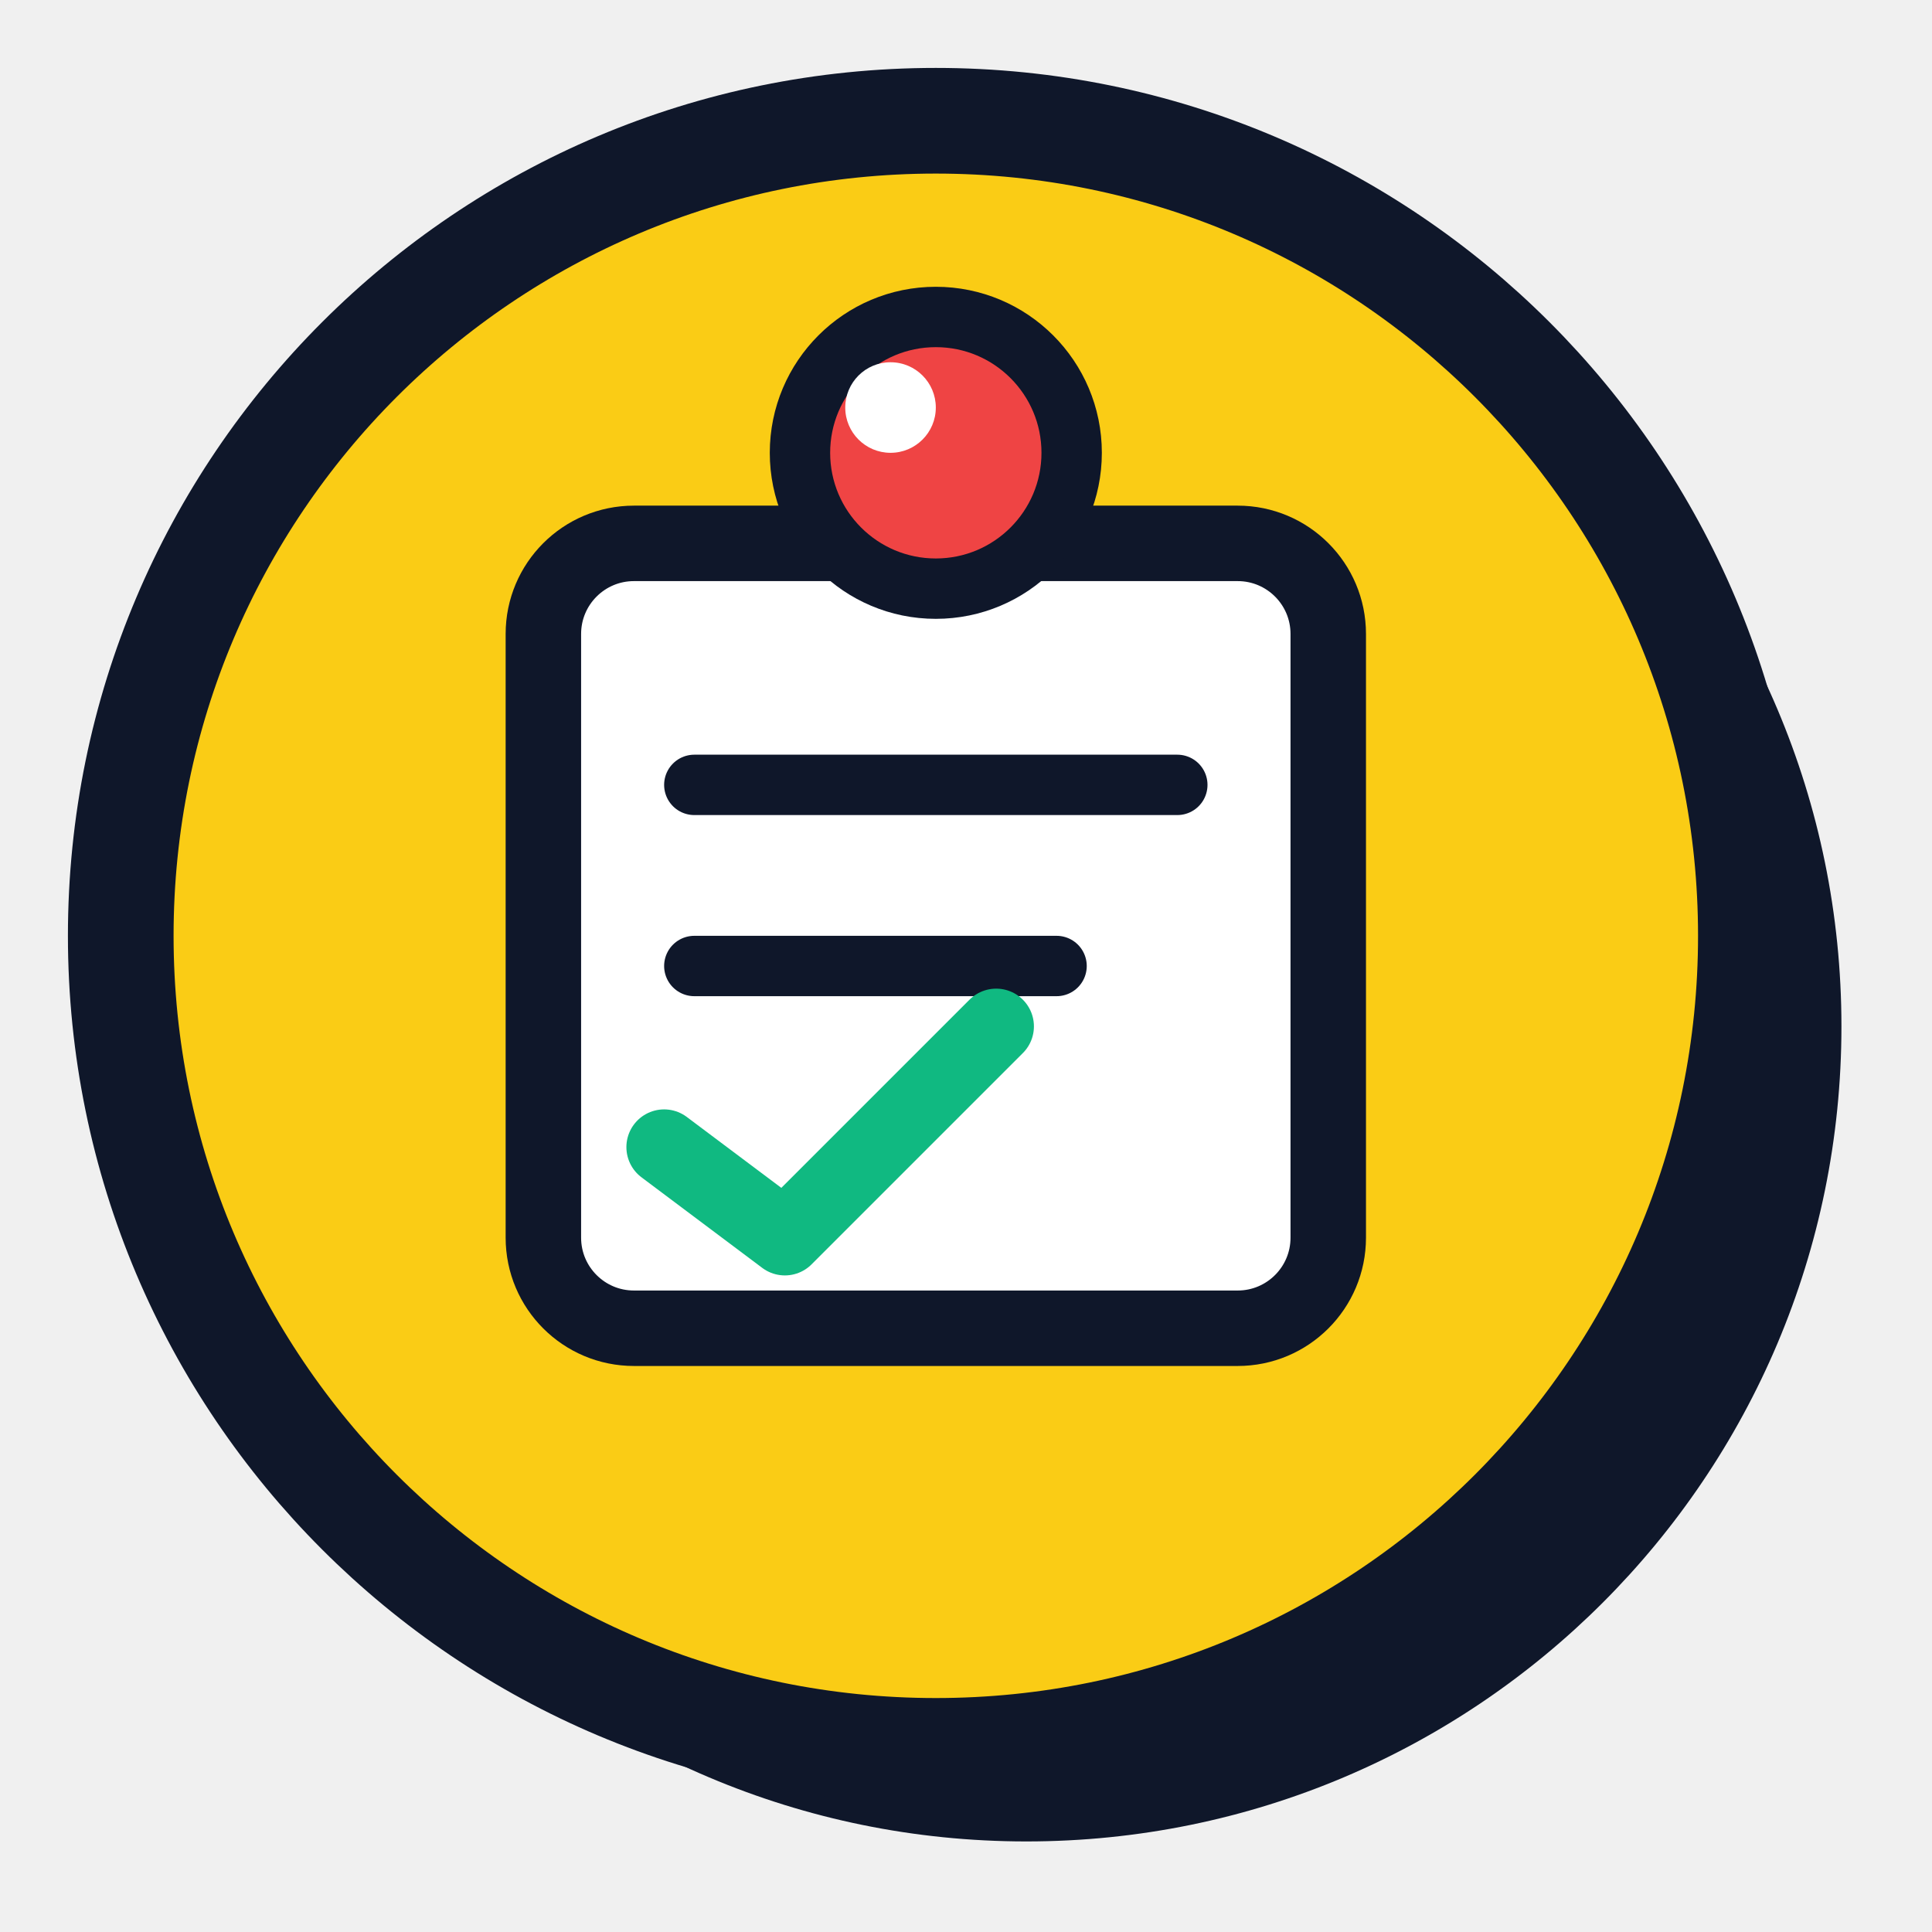
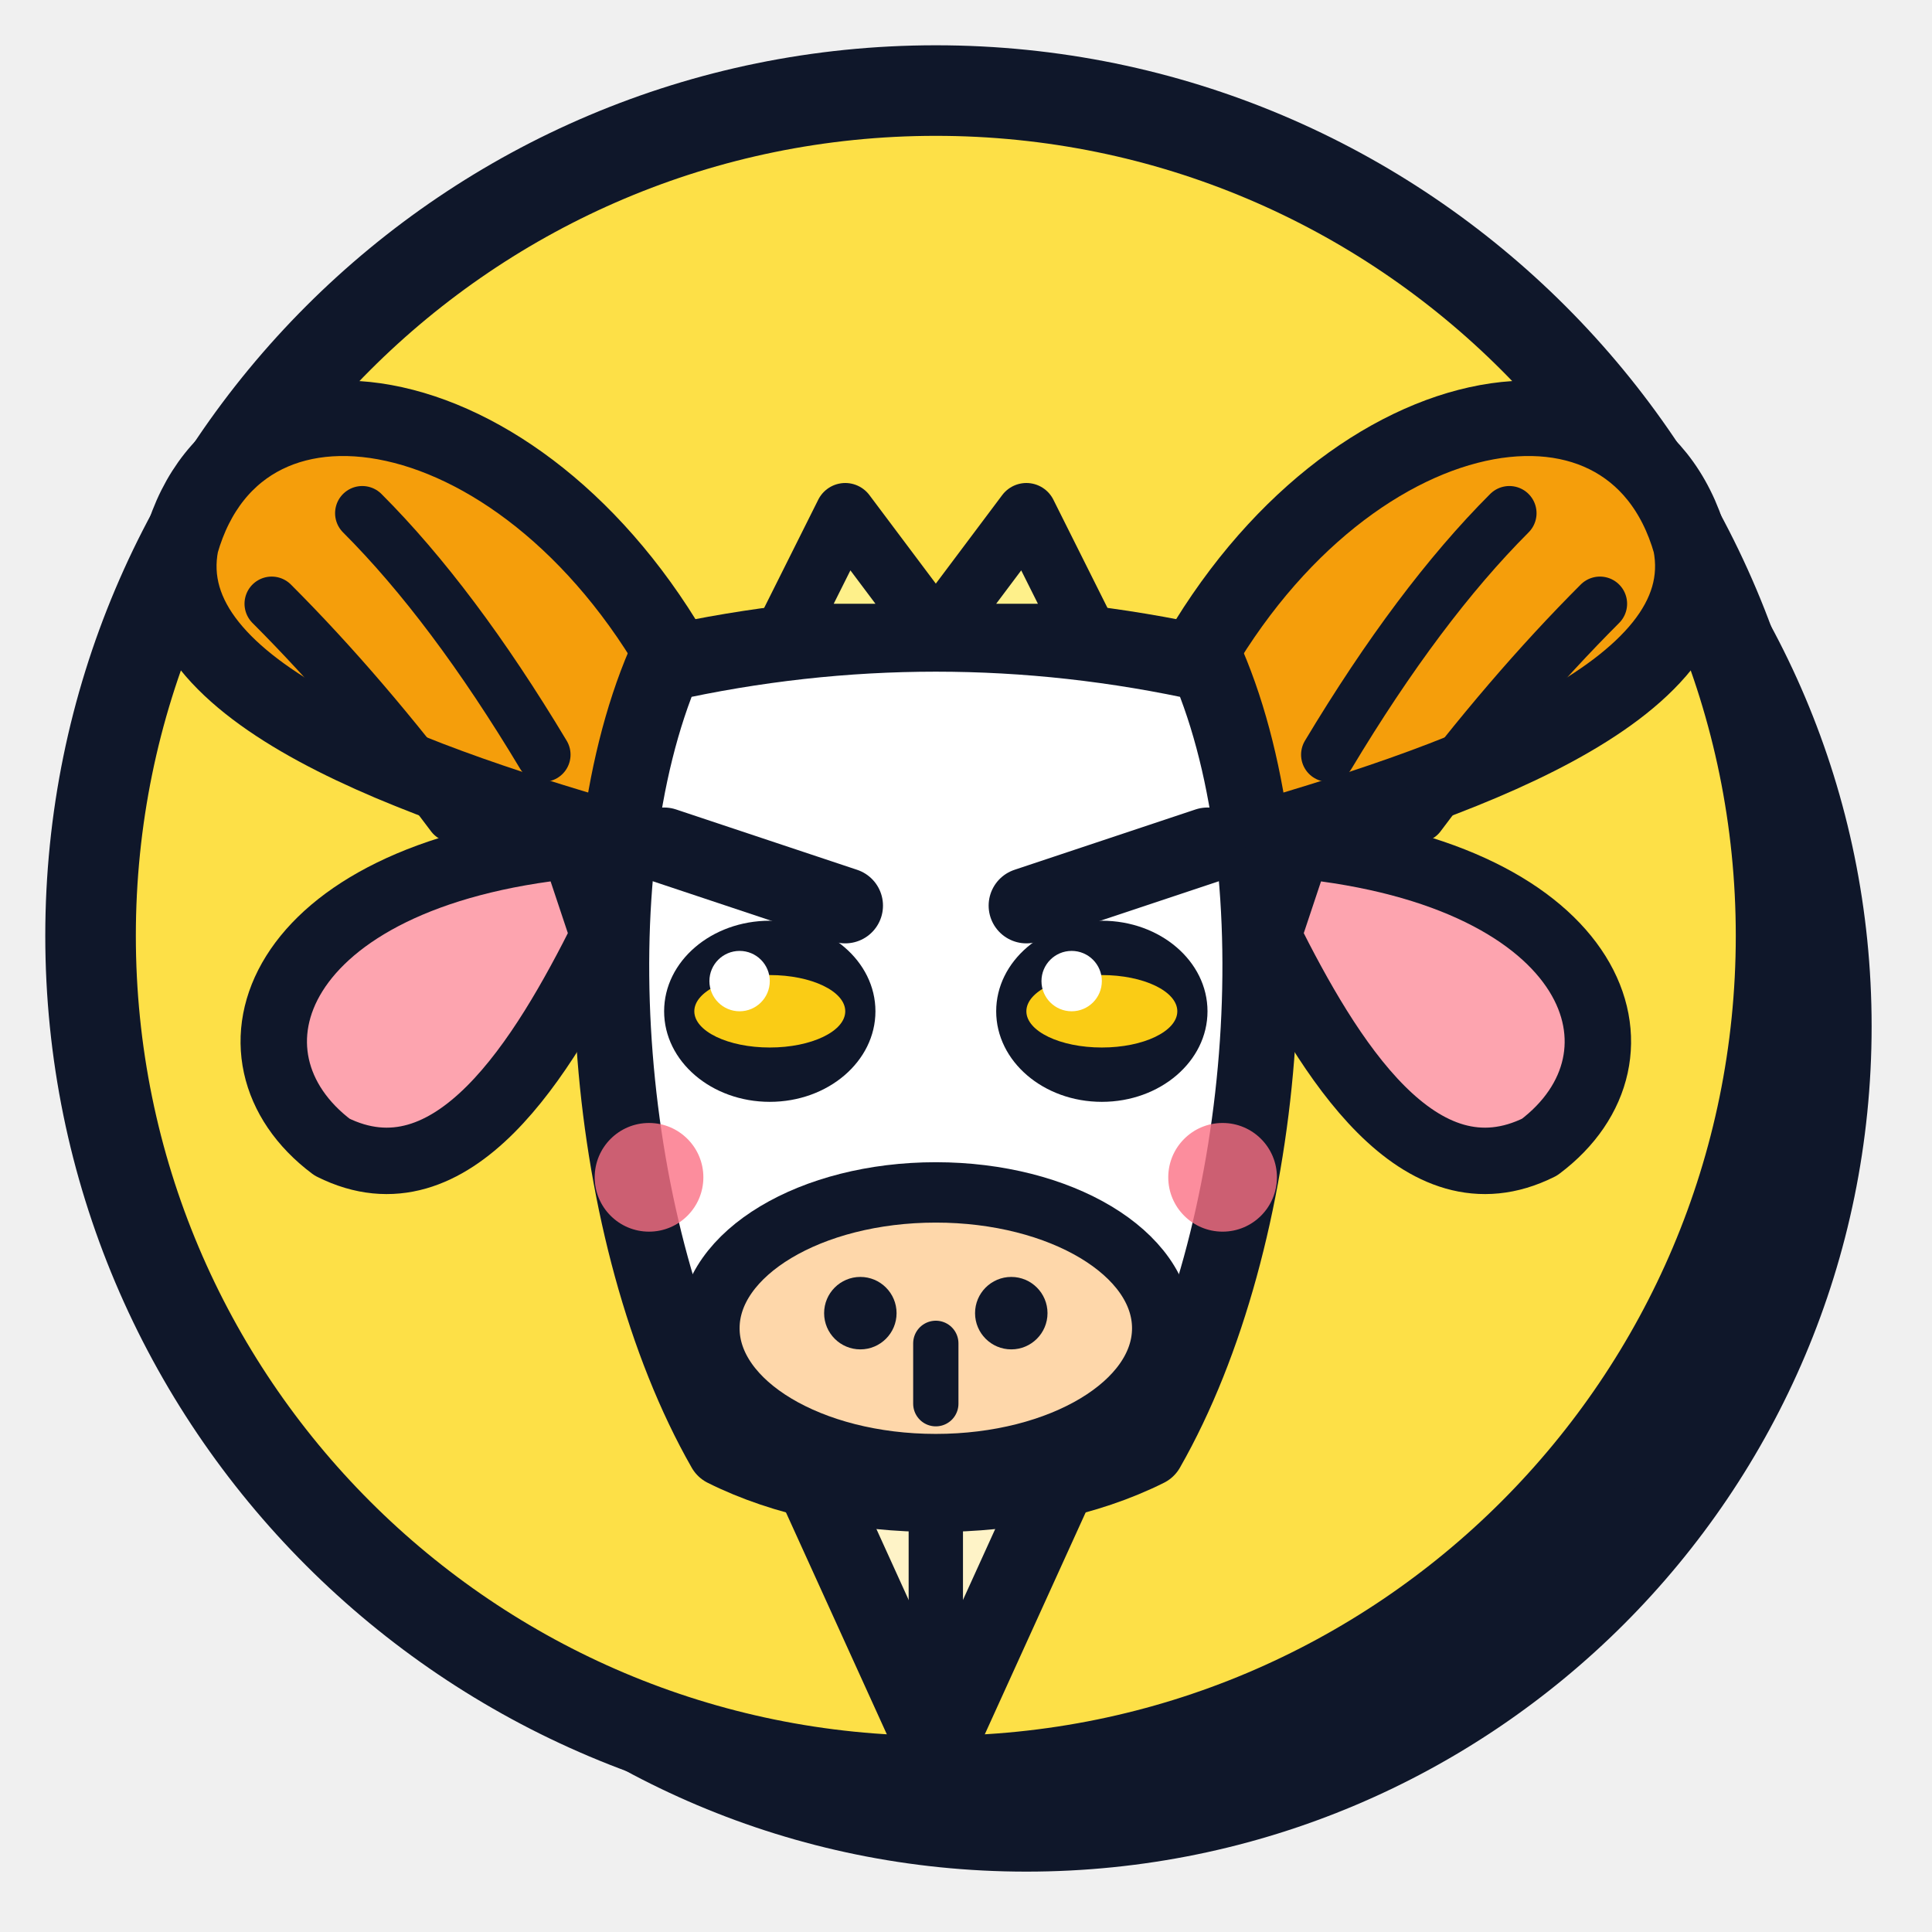
<svg xmlns="http://www.w3.org/2000/svg" viewBox="0 0 64 64" fill="none">
-   <circle cx="34" cy="34" r="27" fill="#0F172A" />
-   <circle cx="31" cy="31" r="27" fill="#FACC15" stroke="#0F172A" stroke-width="3.5" />
-   <rect x="18" y="18" width="26" height="26" rx="3" fill="#FFFFFF" stroke="#0F172A" stroke-width="2.5" />
-   <line x1="23" y1="26" x2="39" y2="26" stroke="#0F172A" stroke-width="2" stroke-linecap="round" />
-   <line x1="23" y1="32" x2="35" y2="32" stroke="#0F172A" stroke-width="2" stroke-linecap="round" />
-   <path d="M22 38 L26 41 L33 34" stroke="#10B981" stroke-width="2.5" stroke-linecap="round" stroke-linejoin="round" />
-   <circle cx="31" cy="15" r="4.5" fill="#EF4444" stroke="#0F172A" stroke-width="2" />
-   <circle cx="29.5" cy="13.5" r="1.5" fill="#FFFFFF" />
+   <circle cx="34" cy="34" r="28" fill="#0F172A" />
+   <circle cx="31" cy="31" r="28" fill="#FDE047" stroke="#0F172A" stroke-width="3" />
+   <path d="M 23 23 C 18 13 8 11 6 18 C 5 23 14 26 21 28 Z" fill="#F59E0B" stroke="#0F172A" stroke-width="2.5" stroke-linejoin="round" />
+   <path d="M 12 17 Q 15 20 18 25" stroke="#0F172A" stroke-width="1.8" stroke-linecap="round" />
+   <path d="M 9 20 Q 12 23 15 27" stroke="#0F172A" stroke-width="1.8" stroke-linecap="round" />
+   <path d="M 39 23 C 44 13 54 11 56 18 C 57 23 48 26 41 28 Z" fill="#F59E0B" stroke="#0F172A" stroke-width="2.5" stroke-linejoin="round" />
+   <path d="M 50 17 Q 47 20 44 25" stroke="#0F172A" stroke-width="1.8" stroke-linecap="round" />
+   <path d="M 53 20 Q 50 23 47 27" stroke="#0F172A" stroke-width="1.8" stroke-linecap="round" />
+   <path d="M 19 28 C 9 29 7 35 11 38 C 15 40 18 35 20 31 Z" fill="#FDA4AF" stroke="#0F172A" stroke-width="2.2" stroke-linejoin="round" />
+   <path d="M 43 28 C 53 29 55 35 51 38 C 47 40 44 35 42 31 Z" fill="#FDA4AF" stroke="#0F172A" stroke-width="2.2" stroke-linejoin="round" />
+   <path d="M 26 47 L 31 58 L 36 47 Z" fill="#FEF3C7" stroke="#0F172A" stroke-width="2.5" stroke-linejoin="round" />
+   <line x1="31" y1="49" x2="31" y2="55" stroke="#0F172A" stroke-width="1.8" stroke-linecap="round" />
+   <path d="M 22 22 Q 31 20 40 22 C 43 29 42 41 38 48 C 34 50 28 50 24 48 C 20 41 19 29 22 22 Z" fill="#FFFFFF" stroke="#0F172A" stroke-width="2.5" stroke-linejoin="round" />
+   <path d="M 26 21 L 28 17 L 31 21 L 34 17 L 36 21 Z" fill="#FEF08A" stroke="#0F172A" stroke-width="2" stroke-linejoin="round" />
+   <ellipse cx="31" cy="44" rx="7.5" ry="4.5" fill="#FED7AA" stroke="#0F172A" stroke-width="2" />
+   <circle cx="28.5" cy="43.5" r="1.2" fill="#0F172A" />
+   <circle cx="33.5" cy="43.5" r="1.2" fill="#0F172A" />
+   <path d="M 31 44.5 L 31 46.5" stroke="#0F172A" stroke-width="1.5" stroke-linecap="round" />
+   <line x1="22" y1="28" x2="28" y2="30" stroke="#0F172A" stroke-width="2.5" stroke-linecap="round" />
+   <ellipse cx="25.5" cy="33.5" rx="3.5" ry="3" fill="#0F172A" />
+   <ellipse cx="25.5" cy="33.5" rx="2.5" ry="1.2" fill="#FACC15" />
+   <circle cx="24.5" cy="32.5" r="1" fill="#FFFFFF" />
+   <line x1="40" y1="28" x2="34" y2="30" stroke="#0F172A" stroke-width="2.5" stroke-linecap="round" />
+   <ellipse cx="36.5" cy="33.5" rx="3.5" ry="3" fill="#0F172A" />
+   <ellipse cx="36.5" cy="33.5" rx="2.5" ry="1.2" fill="#FACC15" />
+   <circle cx="35.5" cy="32.5" r="1" fill="#FFFFFF" />
+   <circle cx="21.5" cy="39" r="1.8" fill="#FB7185" opacity="0.8" />
+   <circle cx="40.5" cy="39" r="1.8" fill="#FB7185" opacity="0.8" />
</svg>
